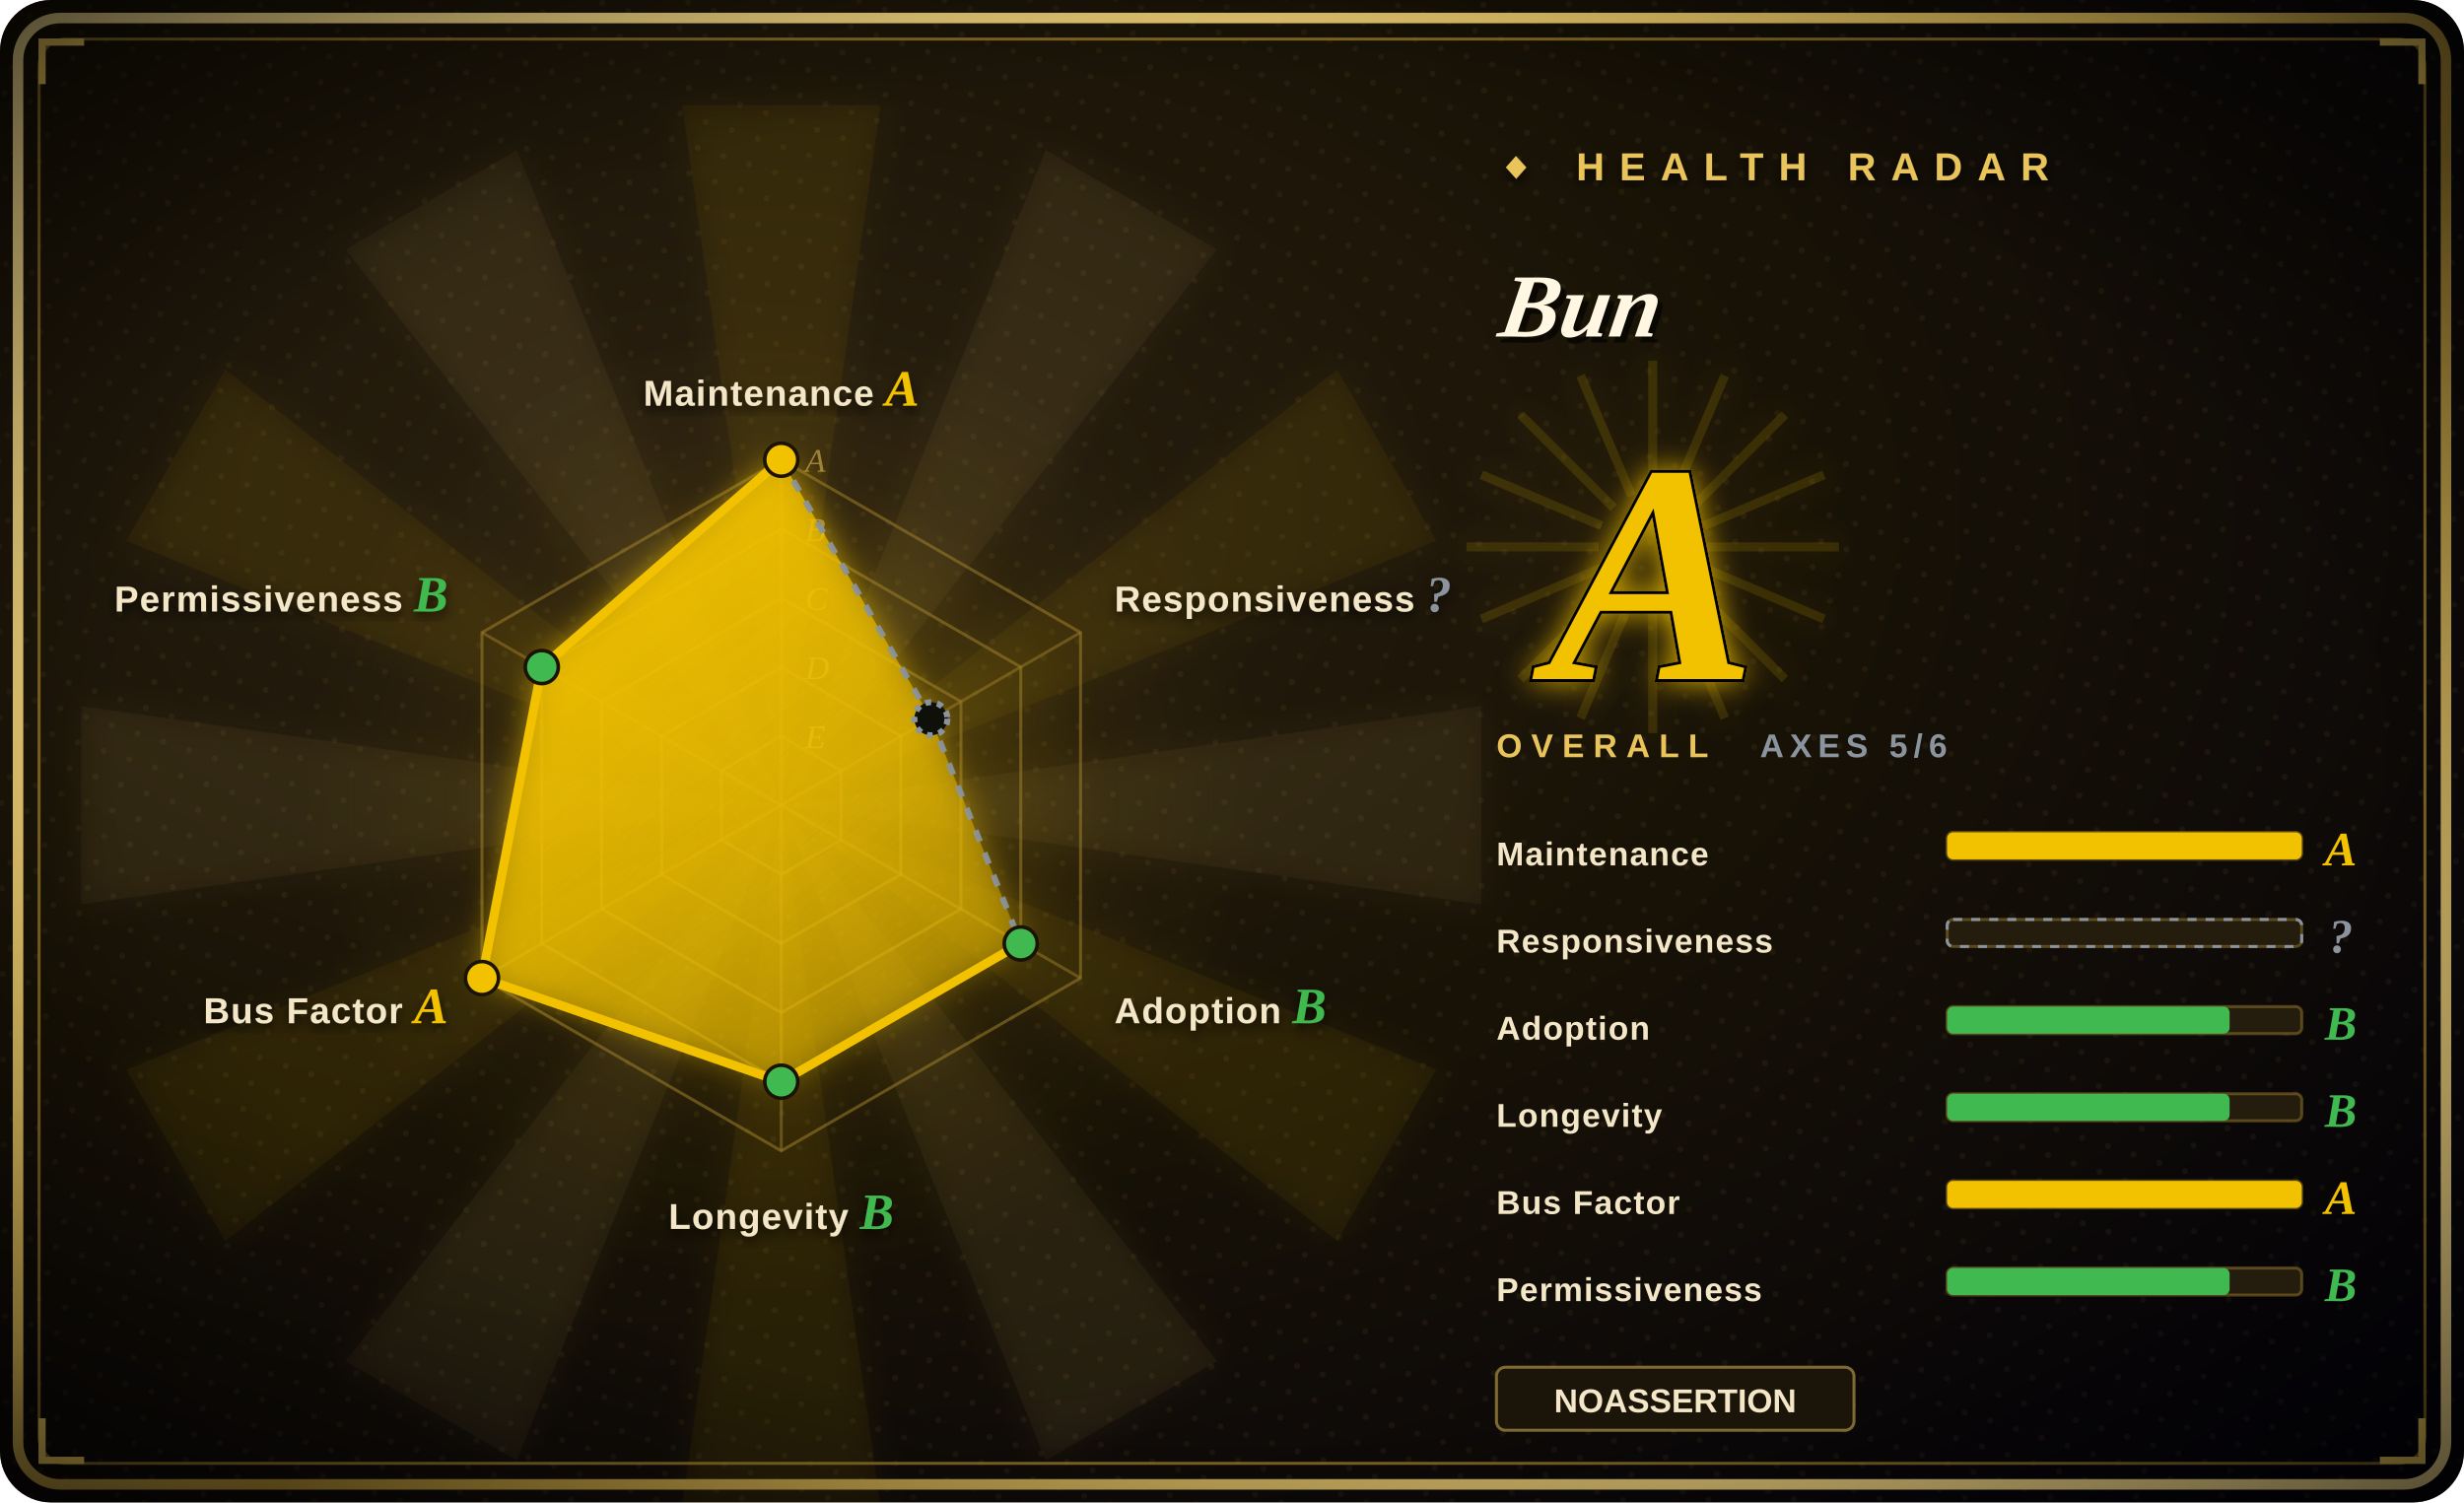
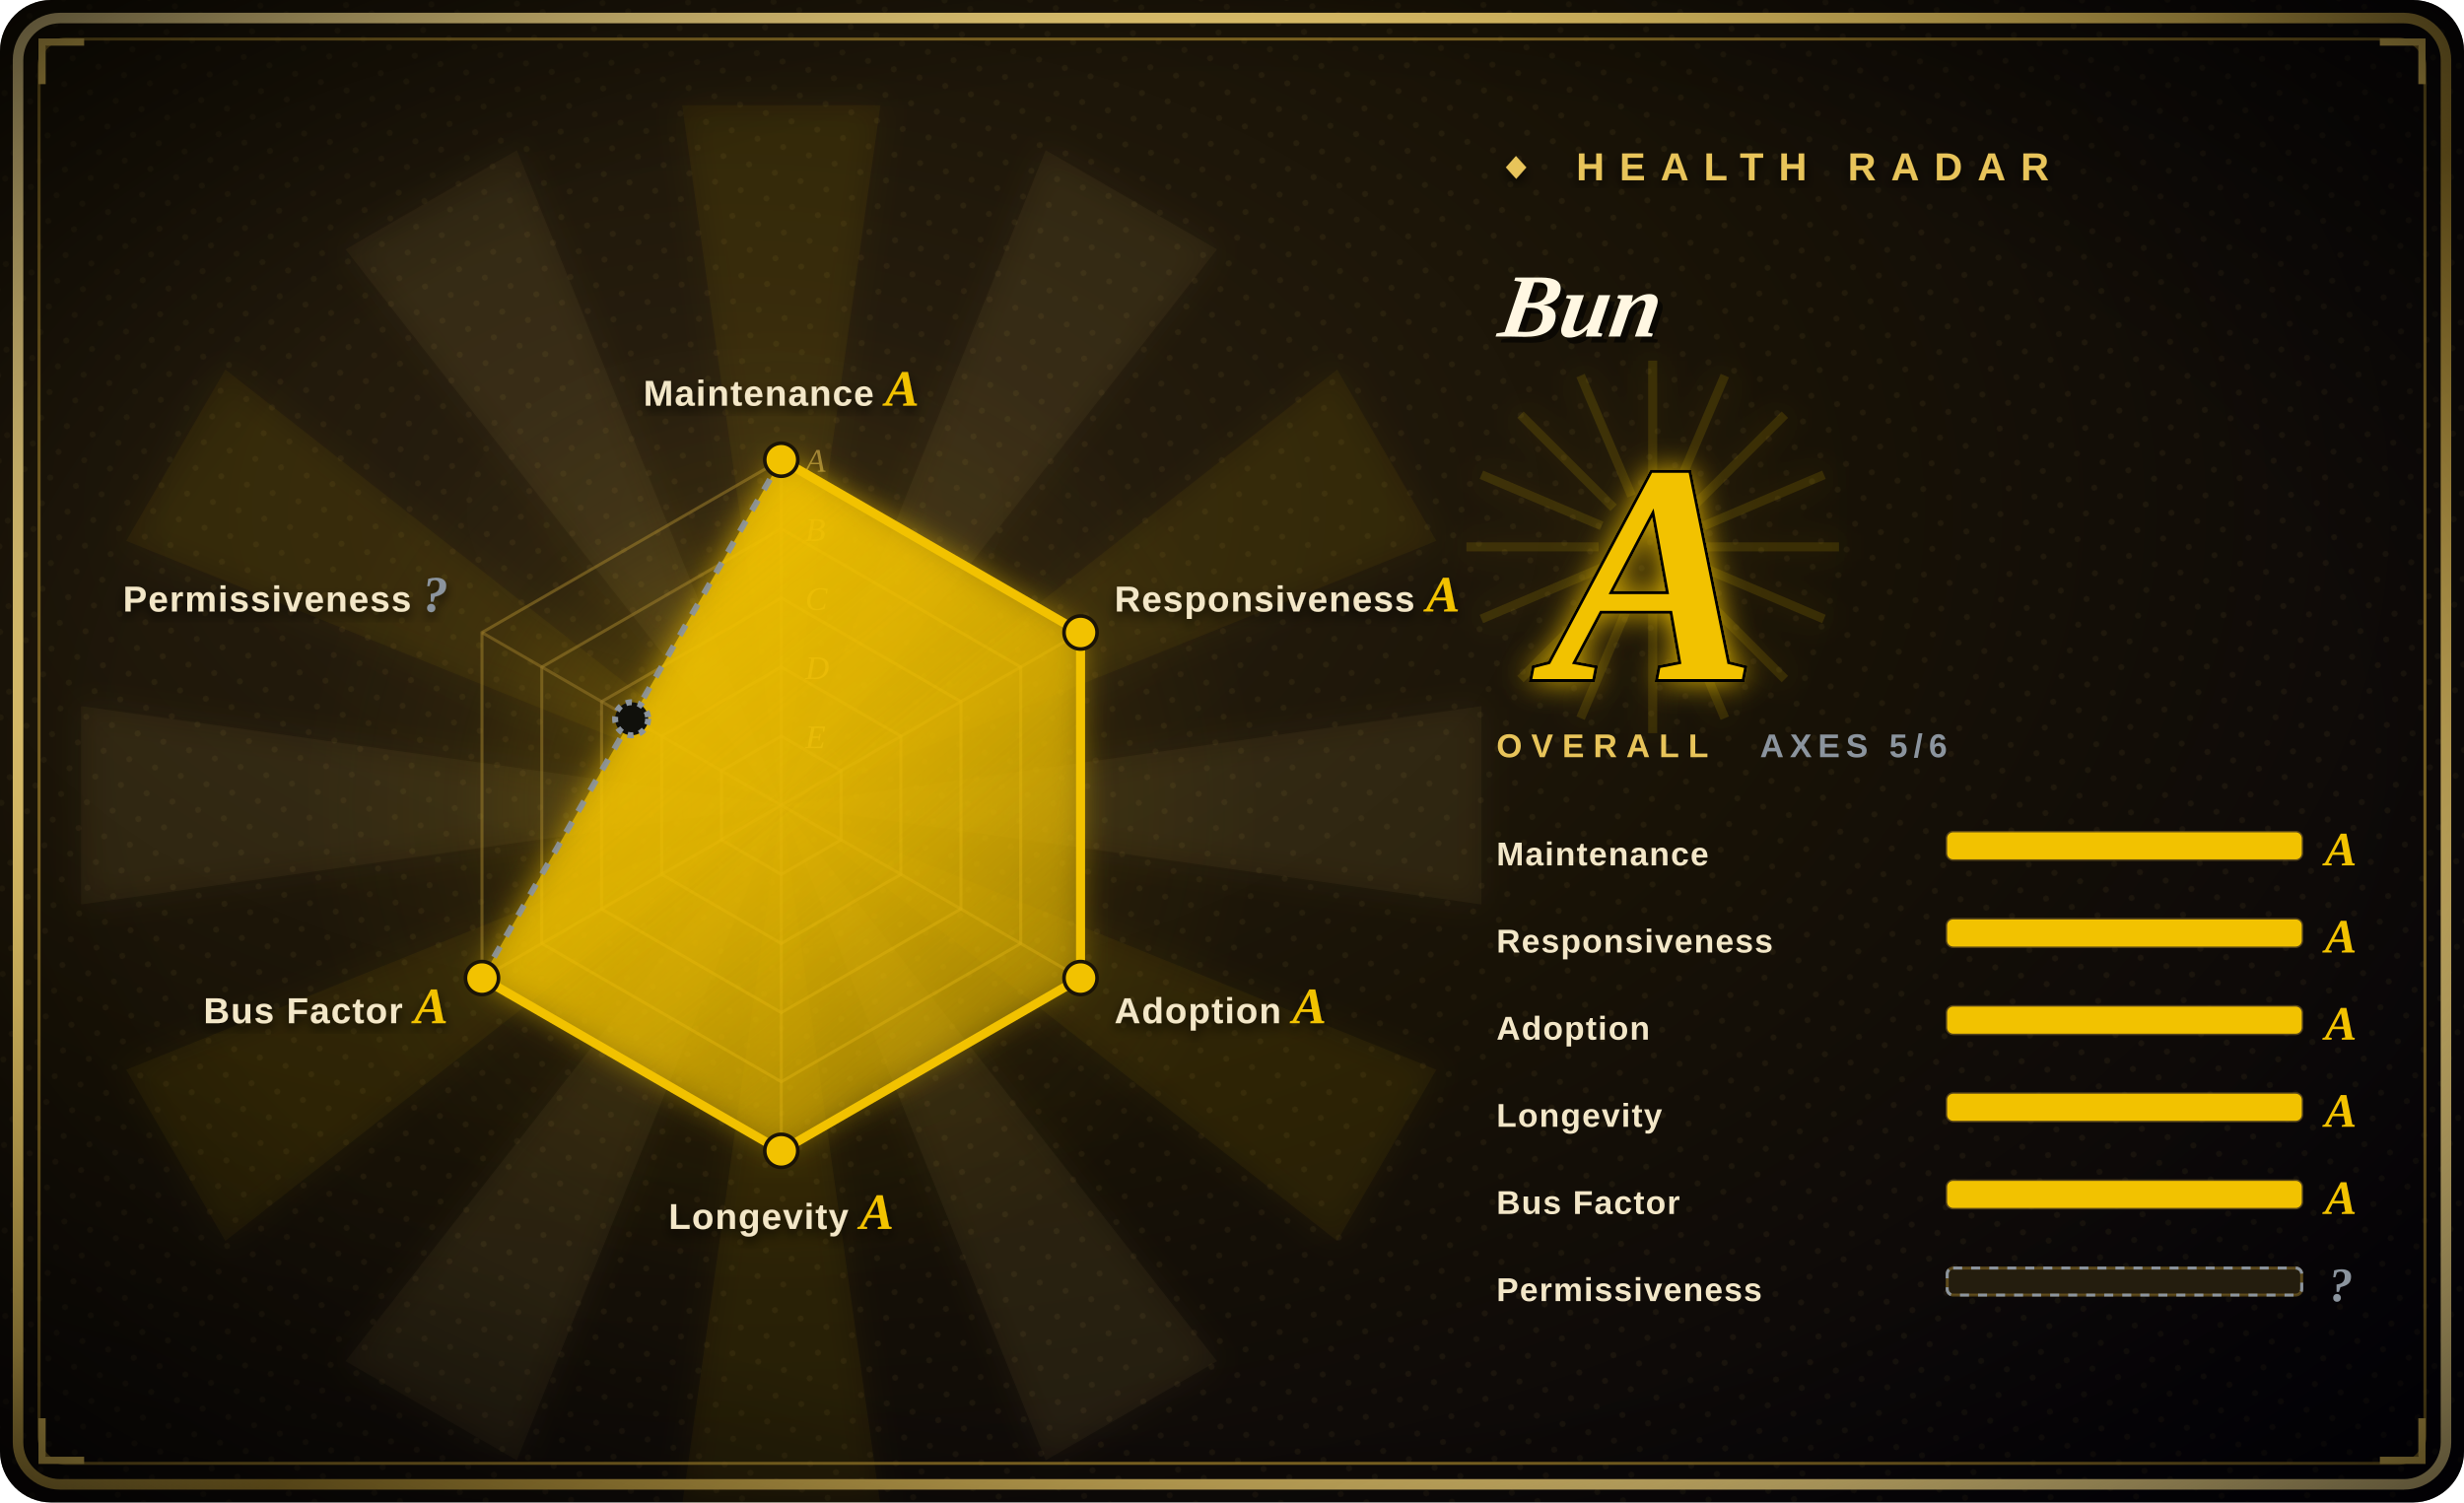
<svg xmlns="http://www.w3.org/2000/svg" width="820" height="500" viewBox="0 0 820 500">
  <defs>
    <radialGradient id="bg" cx="30%" cy="34%" r="90%">
      <stop offset="0%" stop-color="#2a2010" />
      <stop offset="48%" stop-color="#181206" />
      <stop offset="100%" stop-color="#05030a" />
    </radialGradient>
    <radialGradient id="vig" cx="50%" cy="50%" r="72%">
      <stop offset="62%" stop-color="#000000" stop-opacity="0" />
      <stop offset="100%" stop-color="#000000" stop-opacity="0.72" />
    </radialGradient>
    <linearGradient id="frame" x1="0" y1="0" x2="1" y2="1">
      <stop offset="0%" stop-color="#f6dd92" />
      <stop offset="45%" stop-color="#E8C45A" />
      <stop offset="55%" stop-color="#9c7d2a" />
      <stop offset="100%" stop-color="#f6dd92" />
    </linearGradient>
    <linearGradient id="poly" x1="0" y1="0" x2="0.7" y2="1">
      <stop offset="0%" stop-color="#F2C200" stop-opacity="0.92" />
      <stop offset="100%" stop-color="#F2C200" stop-opacity="0.34" />
    </linearGradient>
    <radialGradient id="halo" cx="50%" cy="50%" r="50%">
      <stop offset="0%" stop-color="#F2C200" stop-opacity="0.34" />
      <stop offset="68%" stop-color="#F2C200" stop-opacity="0.04" />
      <stop offset="100%" stop-color="#F2C200" stop-opacity="0" />
    </radialGradient>
    <filter id="glow" x="-60%" y="-60%" width="220%" height="220%">
      <feGaussianBlur stdDeviation="5" result="b" />
      <feMerge>
        <feMergeNode in="b" />
        <feMergeNode in="SourceGraphic" />
      </feMerge>
    </filter>
    <filter id="soft" x="-30%" y="-30%" width="160%" height="160%">
      <feDropShadow dx="0" dy="2" stdDeviation="2" flood-color="#000" flood-opacity="0.7" />
    </filter>
    <pattern id="halftone" width="9" height="9" patternUnits="userSpaceOnUse" patternTransform="rotate(18)">
      <circle cx="2" cy="2" r="1" fill="#E8C45A" fill-opacity="0.06" />
    </pattern>
  </defs>
  <rect width="820" height="500" rx="17" fill="url(#bg)" />
  <rect width="820" height="500" rx="17" fill="url(#halftone)" />
  <g opacity="0.5" filter="url(#glow)">
    <path d="M260,268 L493,235 L493,301 Z" fill="#E8C45A" fill-opacity="0.10" />
    <path d="M260,268 L478,356 L445,413 Z" fill="#F2C200" fill-opacity="0.10" />
    <path d="M260,268 L405,453 L348,486 Z" fill="#E8C45A" fill-opacity="0.10" />
    <path d="M260,268 L293,501 L227,501 Z" fill="#F2C200" fill-opacity="0.10" />
    <path d="M260,268 L172,486 L115,453 Z" fill="#E8C45A" fill-opacity="0.10" />
    <path d="M260,268 L75,413 L42,356 Z" fill="#F2C200" fill-opacity="0.10" />
    <path d="M260,268 L27,301 L27,235 Z" fill="#E8C45A" fill-opacity="0.10" />
    <path d="M260,268 L42,180 L75,123 Z" fill="#F2C200" fill-opacity="0.10" />
    <path d="M260,268 L115,83 L172,50 Z" fill="#E8C45A" fill-opacity="0.10" />
    <path d="M260,268 L227,35 L293,35 Z" fill="#F2C200" fill-opacity="0.10" />
    <path d="M260,268 L348,50 L405,83 Z" fill="#E8C45A" fill-opacity="0.10" />
    <path d="M260,268 L445,123 L478,180 Z" fill="#F2C200" fill-opacity="0.10" />
  </g>
  <circle cx="260" cy="268" r="161" fill="url(#halo)" />
  <rect x="6" y="6" width="808" height="488" rx="14" fill="none" stroke="url(#frame)" stroke-width="3.5" />
  <rect x="13" y="13" width="794" height="474" rx="9" fill="none" stroke="#9c7d2a" stroke-width="1" stroke-opacity="0.8" />
  <path d="M14,28 L14,14 L28,14" fill="none" stroke="#E8C45A" stroke-width="2.4" />
  <path d="M806,28 L806,14 L792,14" fill="none" stroke="#E8C45A" stroke-width="2.4" />
  <path d="M14,472 L14,486 L28,486" fill="none" stroke="#E8C45A" stroke-width="2.4" />
  <path d="M806,472 L806,486 L792,486" fill="none" stroke="#E8C45A" stroke-width="2.4" />
  <rect width="820" height="500" rx="17" fill="url(#vig)" />
  <polygon points="260.0,153.0 359.6,210.5 359.6,325.5 260.0,383.0 160.4,325.5 160.4,210.5" fill="none" stroke="#9c7d2a" stroke-opacity="0.55" stroke-width="1" />
  <polygon points="260.0,176.0 339.7,222.0 339.7,314.0 260.0,360.0 180.3,314.0 180.3,222.0" fill="none" stroke="#9c7d2a" stroke-opacity="0.55" stroke-width="1" />
  <polygon points="260.0,199.0 319.8,233.5 319.8,302.5 260.0,337.0 200.2,302.5 200.2,233.5" fill="none" stroke="#9c7d2a" stroke-opacity="0.55" stroke-width="1" />
  <polygon points="260.0,222.0 299.8,245.0 299.8,291.0 260.0,314.0 220.2,291.0 220.2,245.0" fill="none" stroke="#9c7d2a" stroke-opacity="0.55" stroke-width="1" />
  <polygon points="260.0,245.0 279.9,256.5 279.9,279.5 260.0,291.0 240.1,279.5 240.1,256.5" fill="none" stroke="#9c7d2a" stroke-opacity="0.55" stroke-width="1" />
  <line x1="260" y1="268" x2="260.0" y2="153.0" stroke="#9c7d2a" stroke-opacity="0.5" stroke-width="1" />
  <line x1="260" y1="268" x2="359.6" y2="210.5" stroke="#9c7d2a" stroke-opacity="0.5" stroke-width="1" />
  <line x1="260" y1="268" x2="359.6" y2="325.5" stroke="#9c7d2a" stroke-opacity="0.5" stroke-width="1" />
  <line x1="260" y1="268" x2="260.0" y2="383.0" stroke="#9c7d2a" stroke-opacity="0.5" stroke-width="1" />
  <line x1="260" y1="268" x2="160.4" y2="325.5" stroke="#9c7d2a" stroke-opacity="0.5" stroke-width="1" />
  <line x1="260" y1="268" x2="160.4" y2="210.5" stroke="#9c7d2a" stroke-opacity="0.5" stroke-width="1" />
  <text x="268" y="157.0" font-size="11" font-style="italic" fill="#E8C45A" fill-opacity="0.55" font-family="'Georgia','Times New Roman',serif">A</text>
  <text x="268" y="180.0" font-size="11" font-style="italic" fill="#E8C45A" fill-opacity="0.55" font-family="'Georgia','Times New Roman',serif">B</text>
  <text x="268" y="203.0" font-size="11" font-style="italic" fill="#E8C45A" fill-opacity="0.55" font-family="'Georgia','Times New Roman',serif">C</text>
  <text x="268" y="226.0" font-size="11" font-style="italic" fill="#E8C45A" fill-opacity="0.55" font-family="'Georgia','Times New Roman',serif">D</text>
  <text x="268" y="249.0" font-size="11" font-style="italic" fill="#E8C45A" fill-opacity="0.55" font-family="'Georgia','Times New Roman',serif">E</text>
-   <polygon points="260.0,153.0 309.8,239.2 339.7,314.0 260.0,360.0 160.4,325.5 180.3,222.0" fill="url(#poly)" filter="url(#glow)" />
-   <line x1="260.0" y1="153.0" x2="309.8" y2="239.2" stroke="#8B949E" stroke-width="2" stroke-dasharray="4 4" stroke-opacity="0.92" />
-   <line x1="309.8" y1="239.2" x2="339.7" y2="314.0" stroke="#8B949E" stroke-width="2" stroke-dasharray="4 4" stroke-opacity="0.92" />
-   <line x1="339.7" y1="314.0" x2="260.0" y2="360.0" stroke="#F2C200" stroke-width="3" />
-   <line x1="260.0" y1="360.0" x2="160.4" y2="325.5" stroke="#F2C200" stroke-width="3" />
-   <line x1="160.4" y1="325.5" x2="180.3" y2="222.0" stroke="#F2C200" stroke-width="3" />
-   <line x1="180.3" y1="222.0" x2="260.0" y2="153.0" stroke="#F2C200" stroke-width="3" />
+   <polygon points="260.0,153.0 359.6,210.5 359.6,325.5 260.0,383.0 160.4,325.5 210.2,239.2" fill="url(#poly)" filter="url(#glow)" />
+   <line x1="260.0" y1="153.0" x2="359.6" y2="210.5" stroke="#F2C200" stroke-width="3" />
+   <line x1="359.6" y1="210.5" x2="359.6" y2="325.5" stroke="#F2C200" stroke-width="3" />
+   <line x1="359.6" y1="325.5" x2="260.0" y2="383.0" stroke="#F2C200" stroke-width="3" />
+   <line x1="260.0" y1="383.0" x2="160.4" y2="325.5" stroke="#F2C200" stroke-width="3" />
+   <line x1="160.4" y1="325.5" x2="210.2" y2="239.2" stroke="#8B949E" stroke-width="2" stroke-dasharray="4 4" stroke-opacity="0.92" />
+   <line x1="210.2" y1="239.2" x2="260.0" y2="153.0" stroke="#8B949E" stroke-width="2" stroke-dasharray="4 4" stroke-opacity="0.92" />
  <circle cx="260.0" cy="153.0" r="5.5" fill="#F2C200" stroke="#1a1306" stroke-width="1.2" />
-   <circle cx="309.8" cy="239.2" r="5.5" fill="#10100b" stroke="#8B949E" stroke-width="2" stroke-dasharray="2 2" />
-   <circle cx="339.7" cy="314.0" r="5.5" fill="#3FB950" stroke="#1a1306" stroke-width="1.2" />
-   <circle cx="260.0" cy="360.0" r="5.5" fill="#3FB950" stroke="#1a1306" stroke-width="1.2" />
+   <circle cx="359.6" cy="210.5" r="5.5" fill="#F2C200" stroke="#1a1306" stroke-width="1.2" />
+   <circle cx="359.6" cy="325.5" r="5.5" fill="#F2C200" stroke="#1a1306" stroke-width="1.2" />
+   <circle cx="260.0" cy="383.0" r="5.5" fill="#F2C200" stroke="#1a1306" stroke-width="1.2" />
  <circle cx="160.4" cy="325.5" r="5.5" fill="#F2C200" stroke="#1a1306" stroke-width="1.2" />
-   <circle cx="180.3" cy="222.0" r="5.5" fill="#3FB950" stroke="#1a1306" stroke-width="1.2" />
+   <circle cx="210.2" cy="239.2" r="5.5" fill="#10100b" stroke="#8B949E" stroke-width="2" stroke-dasharray="2 2" />
  <text x="260.0" y="135.0" font-size="12" font-weight="900" fill="#f3e7c8" text-anchor="middle" font-family="'Arial Black','Helvetica Neue',Arial,sans-serif" letter-spacing="0.4" filter="url(#soft)">Maintenance <tspan fill="#F2C200" font-family="'Georgia','Times New Roman',serif" font-style="italic" font-size="17">A</tspan>
  </text>
-   <text x="370.9" y="203.5" font-size="12" font-weight="900" fill="#f3e7c8" text-anchor="start" font-family="'Arial Black','Helvetica Neue',Arial,sans-serif" letter-spacing="0.4" filter="url(#soft)">Responsiveness <tspan fill="#8B949E" font-family="'Georgia','Times New Roman',serif" font-style="italic" font-size="17">?</tspan>
+   <text x="370.9" y="203.5" font-size="12" font-weight="900" fill="#f3e7c8" text-anchor="start" font-family="'Arial Black','Helvetica Neue',Arial,sans-serif" letter-spacing="0.4" filter="url(#soft)">Responsiveness <tspan fill="#F2C200" font-family="'Georgia','Times New Roman',serif" font-style="italic" font-size="17">A</tspan>
  </text>
-   <text x="370.9" y="340.5" font-size="12" font-weight="900" fill="#f3e7c8" text-anchor="start" font-family="'Arial Black','Helvetica Neue',Arial,sans-serif" letter-spacing="0.4" filter="url(#soft)">Adoption <tspan fill="#3FB950" font-family="'Georgia','Times New Roman',serif" font-style="italic" font-size="17">B</tspan>
+   <text x="370.9" y="340.5" font-size="12" font-weight="900" fill="#f3e7c8" text-anchor="start" font-family="'Arial Black','Helvetica Neue',Arial,sans-serif" letter-spacing="0.4" filter="url(#soft)">Adoption <tspan fill="#F2C200" font-family="'Georgia','Times New Roman',serif" font-style="italic" font-size="17">A</tspan>
  </text>
-   <text x="260.0" y="409.0" font-size="12" font-weight="900" fill="#f3e7c8" text-anchor="middle" font-family="'Arial Black','Helvetica Neue',Arial,sans-serif" letter-spacing="0.4" filter="url(#soft)">Longevity <tspan fill="#3FB950" font-family="'Georgia','Times New Roman',serif" font-style="italic" font-size="17">B</tspan>
+   <text x="260.0" y="409.0" font-size="12" font-weight="900" fill="#f3e7c8" text-anchor="middle" font-family="'Arial Black','Helvetica Neue',Arial,sans-serif" letter-spacing="0.4" filter="url(#soft)">Longevity <tspan fill="#F2C200" font-family="'Georgia','Times New Roman',serif" font-style="italic" font-size="17">A</tspan>
  </text>
  <text x="149.1" y="340.5" font-size="12" font-weight="900" fill="#f3e7c8" text-anchor="end" font-family="'Arial Black','Helvetica Neue',Arial,sans-serif" letter-spacing="0.4" filter="url(#soft)">Bus Factor <tspan fill="#F2C200" font-family="'Georgia','Times New Roman',serif" font-style="italic" font-size="17">A</tspan>
  </text>
-   <text x="149.1" y="203.5" font-size="12" font-weight="900" fill="#f3e7c8" text-anchor="end" font-family="'Arial Black','Helvetica Neue',Arial,sans-serif" letter-spacing="0.4" filter="url(#soft)">Permissiveness <tspan fill="#3FB950" font-family="'Georgia','Times New Roman',serif" font-style="italic" font-size="17">B</tspan>
+   <text x="149.1" y="203.5" font-size="12" font-weight="900" fill="#f3e7c8" text-anchor="end" font-family="'Arial Black','Helvetica Neue',Arial,sans-serif" letter-spacing="0.4" filter="url(#soft)">Permissiveness <tspan fill="#8B949E" font-family="'Georgia','Times New Roman',serif" font-style="italic" font-size="17">?</tspan>
  </text>
  <text x="498" y="60" font-size="13" letter-spacing="5" fill="#E8C45A" font-weight="900" font-family="'Arial Black','Helvetica Neue',Arial,sans-serif" filter="url(#soft)">◆ HEALTH RADAR</text>
  <g transform="translate(498,112) skewX(-9)">
    <text x="2" y="2" font-size="30" font-weight="900" font-style="italic" fill="#000" fill-opacity="0.6" font-family="'Georgia','Times New Roman',serif">Bun</text>
    <text x="0" y="0" font-size="30" font-weight="900" font-style="italic" fill="#fff7e2" font-family="'Georgia','Times New Roman',serif">Bun</text>
  </g>
  <line x1="498" y1="124" x2="648" y2="124" stroke="url(#frame)" stroke-width="2" />
  <g opacity="0.85" filter="url(#glow)">
    <line x1="568" y1="182" x2="612" y2="182" stroke="#F2C200" stroke-opacity="0.16" stroke-width="3" />
    <line x1="567" y1="189" x2="607" y2="206" stroke="#F2C200" stroke-opacity="0.16" stroke-width="3" />
    <line x1="563" y1="195" x2="594" y2="226" stroke="#F2C200" stroke-opacity="0.16" stroke-width="3" />
    <line x1="557" y1="199" x2="574" y2="239" stroke="#F2C200" stroke-opacity="0.16" stroke-width="3" />
    <line x1="550" y1="200" x2="550" y2="244" stroke="#F2C200" stroke-opacity="0.16" stroke-width="3" />
    <line x1="543" y1="199" x2="526" y2="239" stroke="#F2C200" stroke-opacity="0.16" stroke-width="3" />
    <line x1="537" y1="195" x2="506" y2="226" stroke="#F2C200" stroke-opacity="0.16" stroke-width="3" />
    <line x1="533" y1="189" x2="493" y2="206" stroke="#F2C200" stroke-opacity="0.16" stroke-width="3" />
    <line x1="532" y1="182" x2="488" y2="182" stroke="#F2C200" stroke-opacity="0.16" stroke-width="3" />
    <line x1="533" y1="175" x2="493" y2="158" stroke="#F2C200" stroke-opacity="0.16" stroke-width="3" />
    <line x1="537" y1="169" x2="506" y2="138" stroke="#F2C200" stroke-opacity="0.16" stroke-width="3" />
    <line x1="543" y1="165" x2="526" y2="125" stroke="#F2C200" stroke-opacity="0.16" stroke-width="3" />
    <line x1="550" y1="164" x2="550" y2="120" stroke="#F2C200" stroke-opacity="0.16" stroke-width="3" />
    <line x1="557" y1="165" x2="574" y2="125" stroke="#F2C200" stroke-opacity="0.16" stroke-width="3" />
    <line x1="563" y1="169" x2="594" y2="138" stroke="#F2C200" stroke-opacity="0.16" stroke-width="3" />
    <line x1="567" y1="175" x2="607" y2="158" stroke="#F2C200" stroke-opacity="0.16" stroke-width="3" />
  </g>
  <text x="550" y="226" font-size="104" font-weight="900" font-style="italic" text-anchor="middle" fill="#F2C200" stroke="#000" stroke-width="2" paint-order="stroke" font-family="'Georgia','Times New Roman',serif" filter="url(#glow)">A</text>
  <text x="498" y="252" font-size="11" letter-spacing="3" fill="#E8C45A" font-family="'Arial Black','Helvetica Neue',Arial,sans-serif" font-weight="900">OVERALL</text>
  <text x="648" y="252" font-size="11" letter-spacing="2" fill="#8B949E" font-family="'Arial Black','Helvetica Neue',Arial,sans-serif" font-weight="900" text-anchor="end">AXES 5/6</text>
  <text x="498" y="288" font-size="11" font-weight="900" fill="#f3e7c8" font-family="'Arial Black','Helvetica Neue',Arial,sans-serif" letter-spacing="0.4">Maintenance</text>
  <rect x="648" y="277" width="118" height="9" rx="2" fill="#241d0e" stroke="#9c7d2a" stroke-opacity="0.5" />
  <rect x="648" y="277" width="118" height="9" rx="2" fill="#F2C200" />
  <text x="779" y="288" font-size="16" font-weight="900" font-style="italic" fill="#F2C200" font-family="'Georgia','Times New Roman',serif" text-anchor="middle">A</text>
  <text x="498" y="317" font-size="11" font-weight="900" fill="#f3e7c8" font-family="'Arial Black','Helvetica Neue',Arial,sans-serif" letter-spacing="0.4">Responsiveness</text>
  <rect x="648" y="306" width="118" height="9" rx="2" fill="#241d0e" stroke="#9c7d2a" stroke-opacity="0.5" />
-   <rect x="648" y="306" width="118" height="9" rx="2" fill="none" stroke="#8B949E" stroke-dasharray="3 3" />
-   <text x="779" y="317" font-size="16" font-weight="900" font-style="italic" fill="#8B949E" font-family="'Georgia','Times New Roman',serif" text-anchor="middle">?</text>
+   <rect x="648" y="306" width="118" height="9" rx="2" fill="#F2C200" />
+   <text x="779" y="317" font-size="16" font-weight="900" font-style="italic" fill="#F2C200" font-family="'Georgia','Times New Roman',serif" text-anchor="middle">A</text>
  <text x="498" y="346" font-size="11" font-weight="900" fill="#f3e7c8" font-family="'Arial Black','Helvetica Neue',Arial,sans-serif" letter-spacing="0.4">Adoption</text>
  <rect x="648" y="335" width="118" height="9" rx="2" fill="#241d0e" stroke="#9c7d2a" stroke-opacity="0.5" />
-   <rect x="648" y="335" width="94" height="9" rx="2" fill="#3FB950" />
-   <text x="779" y="346" font-size="16" font-weight="900" font-style="italic" fill="#3FB950" font-family="'Georgia','Times New Roman',serif" text-anchor="middle">B</text>
+   <rect x="648" y="335" width="118" height="9" rx="2" fill="#F2C200" />
+   <text x="779" y="346" font-size="16" font-weight="900" font-style="italic" fill="#F2C200" font-family="'Georgia','Times New Roman',serif" text-anchor="middle">A</text>
  <text x="498" y="375" font-size="11" font-weight="900" fill="#f3e7c8" font-family="'Arial Black','Helvetica Neue',Arial,sans-serif" letter-spacing="0.4">Longevity</text>
  <rect x="648" y="364" width="118" height="9" rx="2" fill="#241d0e" stroke="#9c7d2a" stroke-opacity="0.5" />
-   <rect x="648" y="364" width="94" height="9" rx="2" fill="#3FB950" />
-   <text x="779" y="375" font-size="16" font-weight="900" font-style="italic" fill="#3FB950" font-family="'Georgia','Times New Roman',serif" text-anchor="middle">B</text>
+   <rect x="648" y="364" width="118" height="9" rx="2" fill="#F2C200" />
+   <text x="779" y="375" font-size="16" font-weight="900" font-style="italic" fill="#F2C200" font-family="'Georgia','Times New Roman',serif" text-anchor="middle">A</text>
  <text x="498" y="404" font-size="11" font-weight="900" fill="#f3e7c8" font-family="'Arial Black','Helvetica Neue',Arial,sans-serif" letter-spacing="0.4">Bus Factor</text>
  <rect x="648" y="393" width="118" height="9" rx="2" fill="#241d0e" stroke="#9c7d2a" stroke-opacity="0.5" />
  <rect x="648" y="393" width="118" height="9" rx="2" fill="#F2C200" />
  <text x="779" y="404" font-size="16" font-weight="900" font-style="italic" fill="#F2C200" font-family="'Georgia','Times New Roman',serif" text-anchor="middle">A</text>
  <text x="498" y="433" font-size="11" font-weight="900" fill="#f3e7c8" font-family="'Arial Black','Helvetica Neue',Arial,sans-serif" letter-spacing="0.4">Permissiveness</text>
  <rect x="648" y="422" width="118" height="9" rx="2" fill="#241d0e" stroke="#9c7d2a" stroke-opacity="0.5" />
-   <rect x="648" y="422" width="94" height="9" rx="2" fill="#3FB950" />
-   <text x="779" y="433" font-size="16" font-weight="900" font-style="italic" fill="#3FB950" font-family="'Georgia','Times New Roman',serif" text-anchor="middle">B</text>
-   <rect x="498" y="455" width="119" height="21" rx="3" fill="#1b1408" stroke="#E8C45A" stroke-opacity="0.5" />
-   <text x="557.5" y="470" font-size="11" font-weight="700" fill="#f3e7c8" text-anchor="middle" font-family="'Arial Black','Helvetica Neue',Arial,sans-serif">NOASSERTION</text>
+   <rect x="648" y="422" width="118" height="9" rx="2" fill="none" stroke="#8B949E" stroke-dasharray="3 3" />
+   <text x="779" y="433" font-size="16" font-weight="900" font-style="italic" fill="#8B949E" font-family="'Georgia','Times New Roman',serif" text-anchor="middle">?</text>
</svg>
